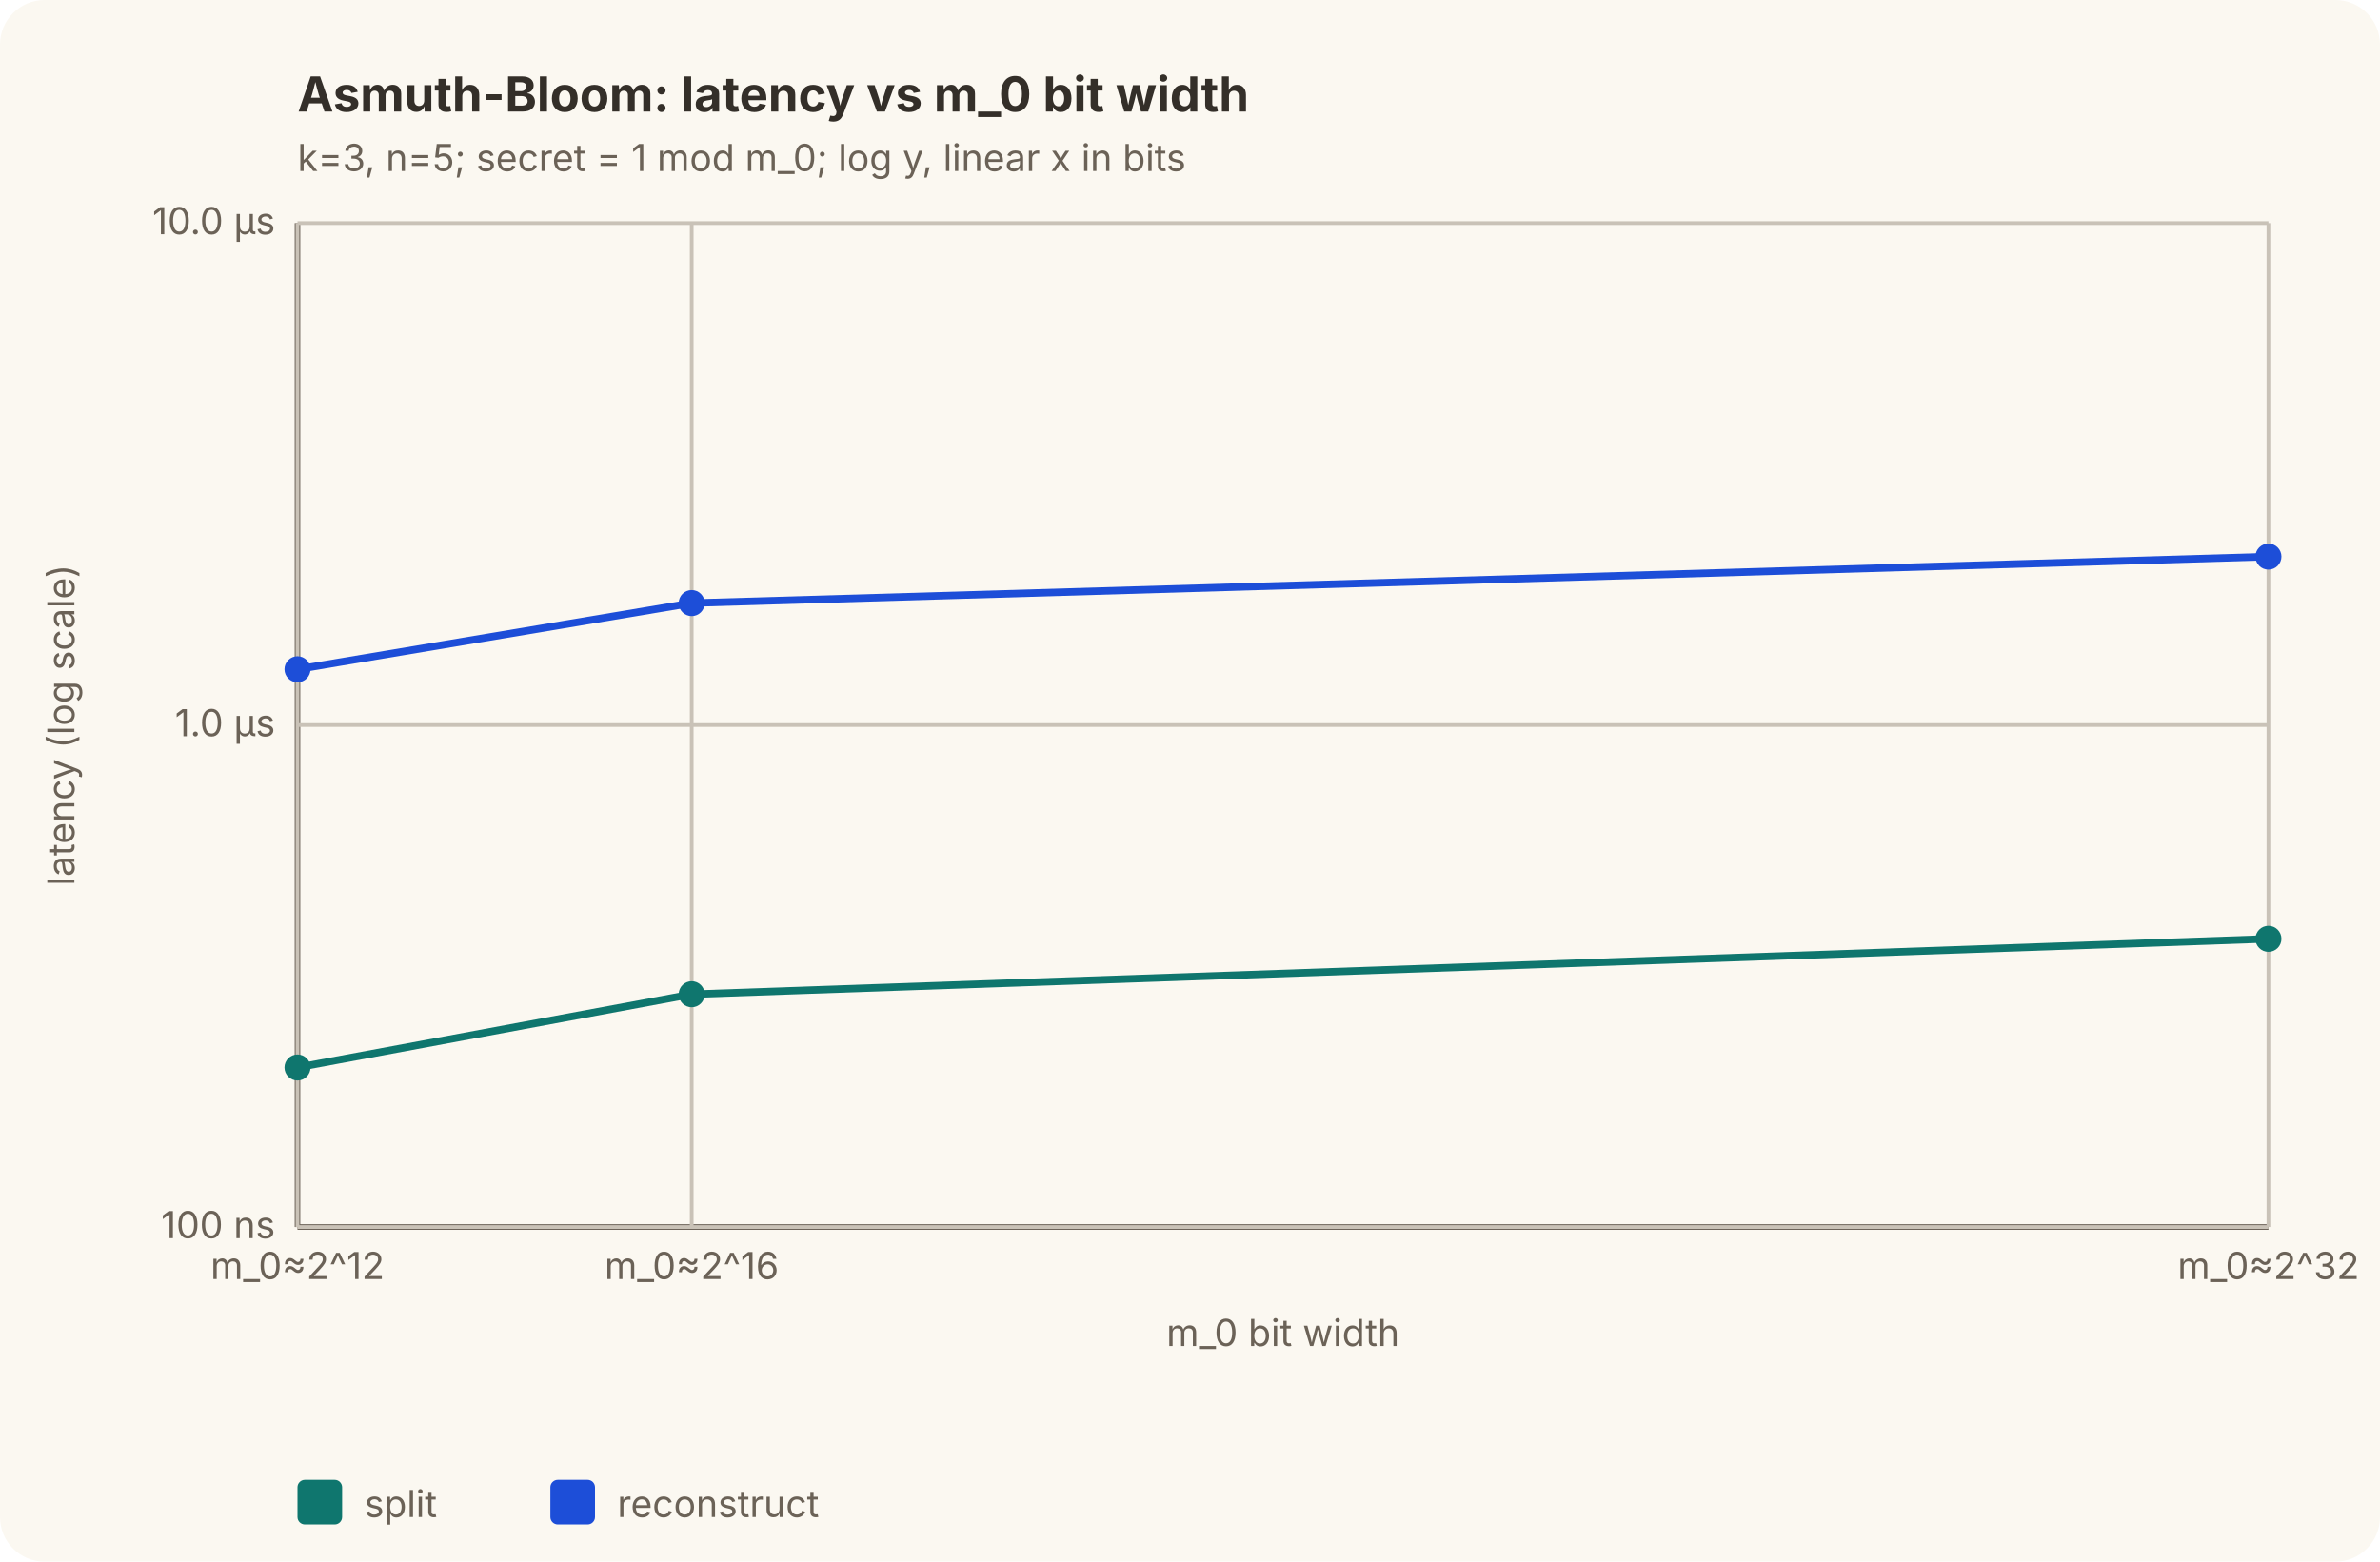
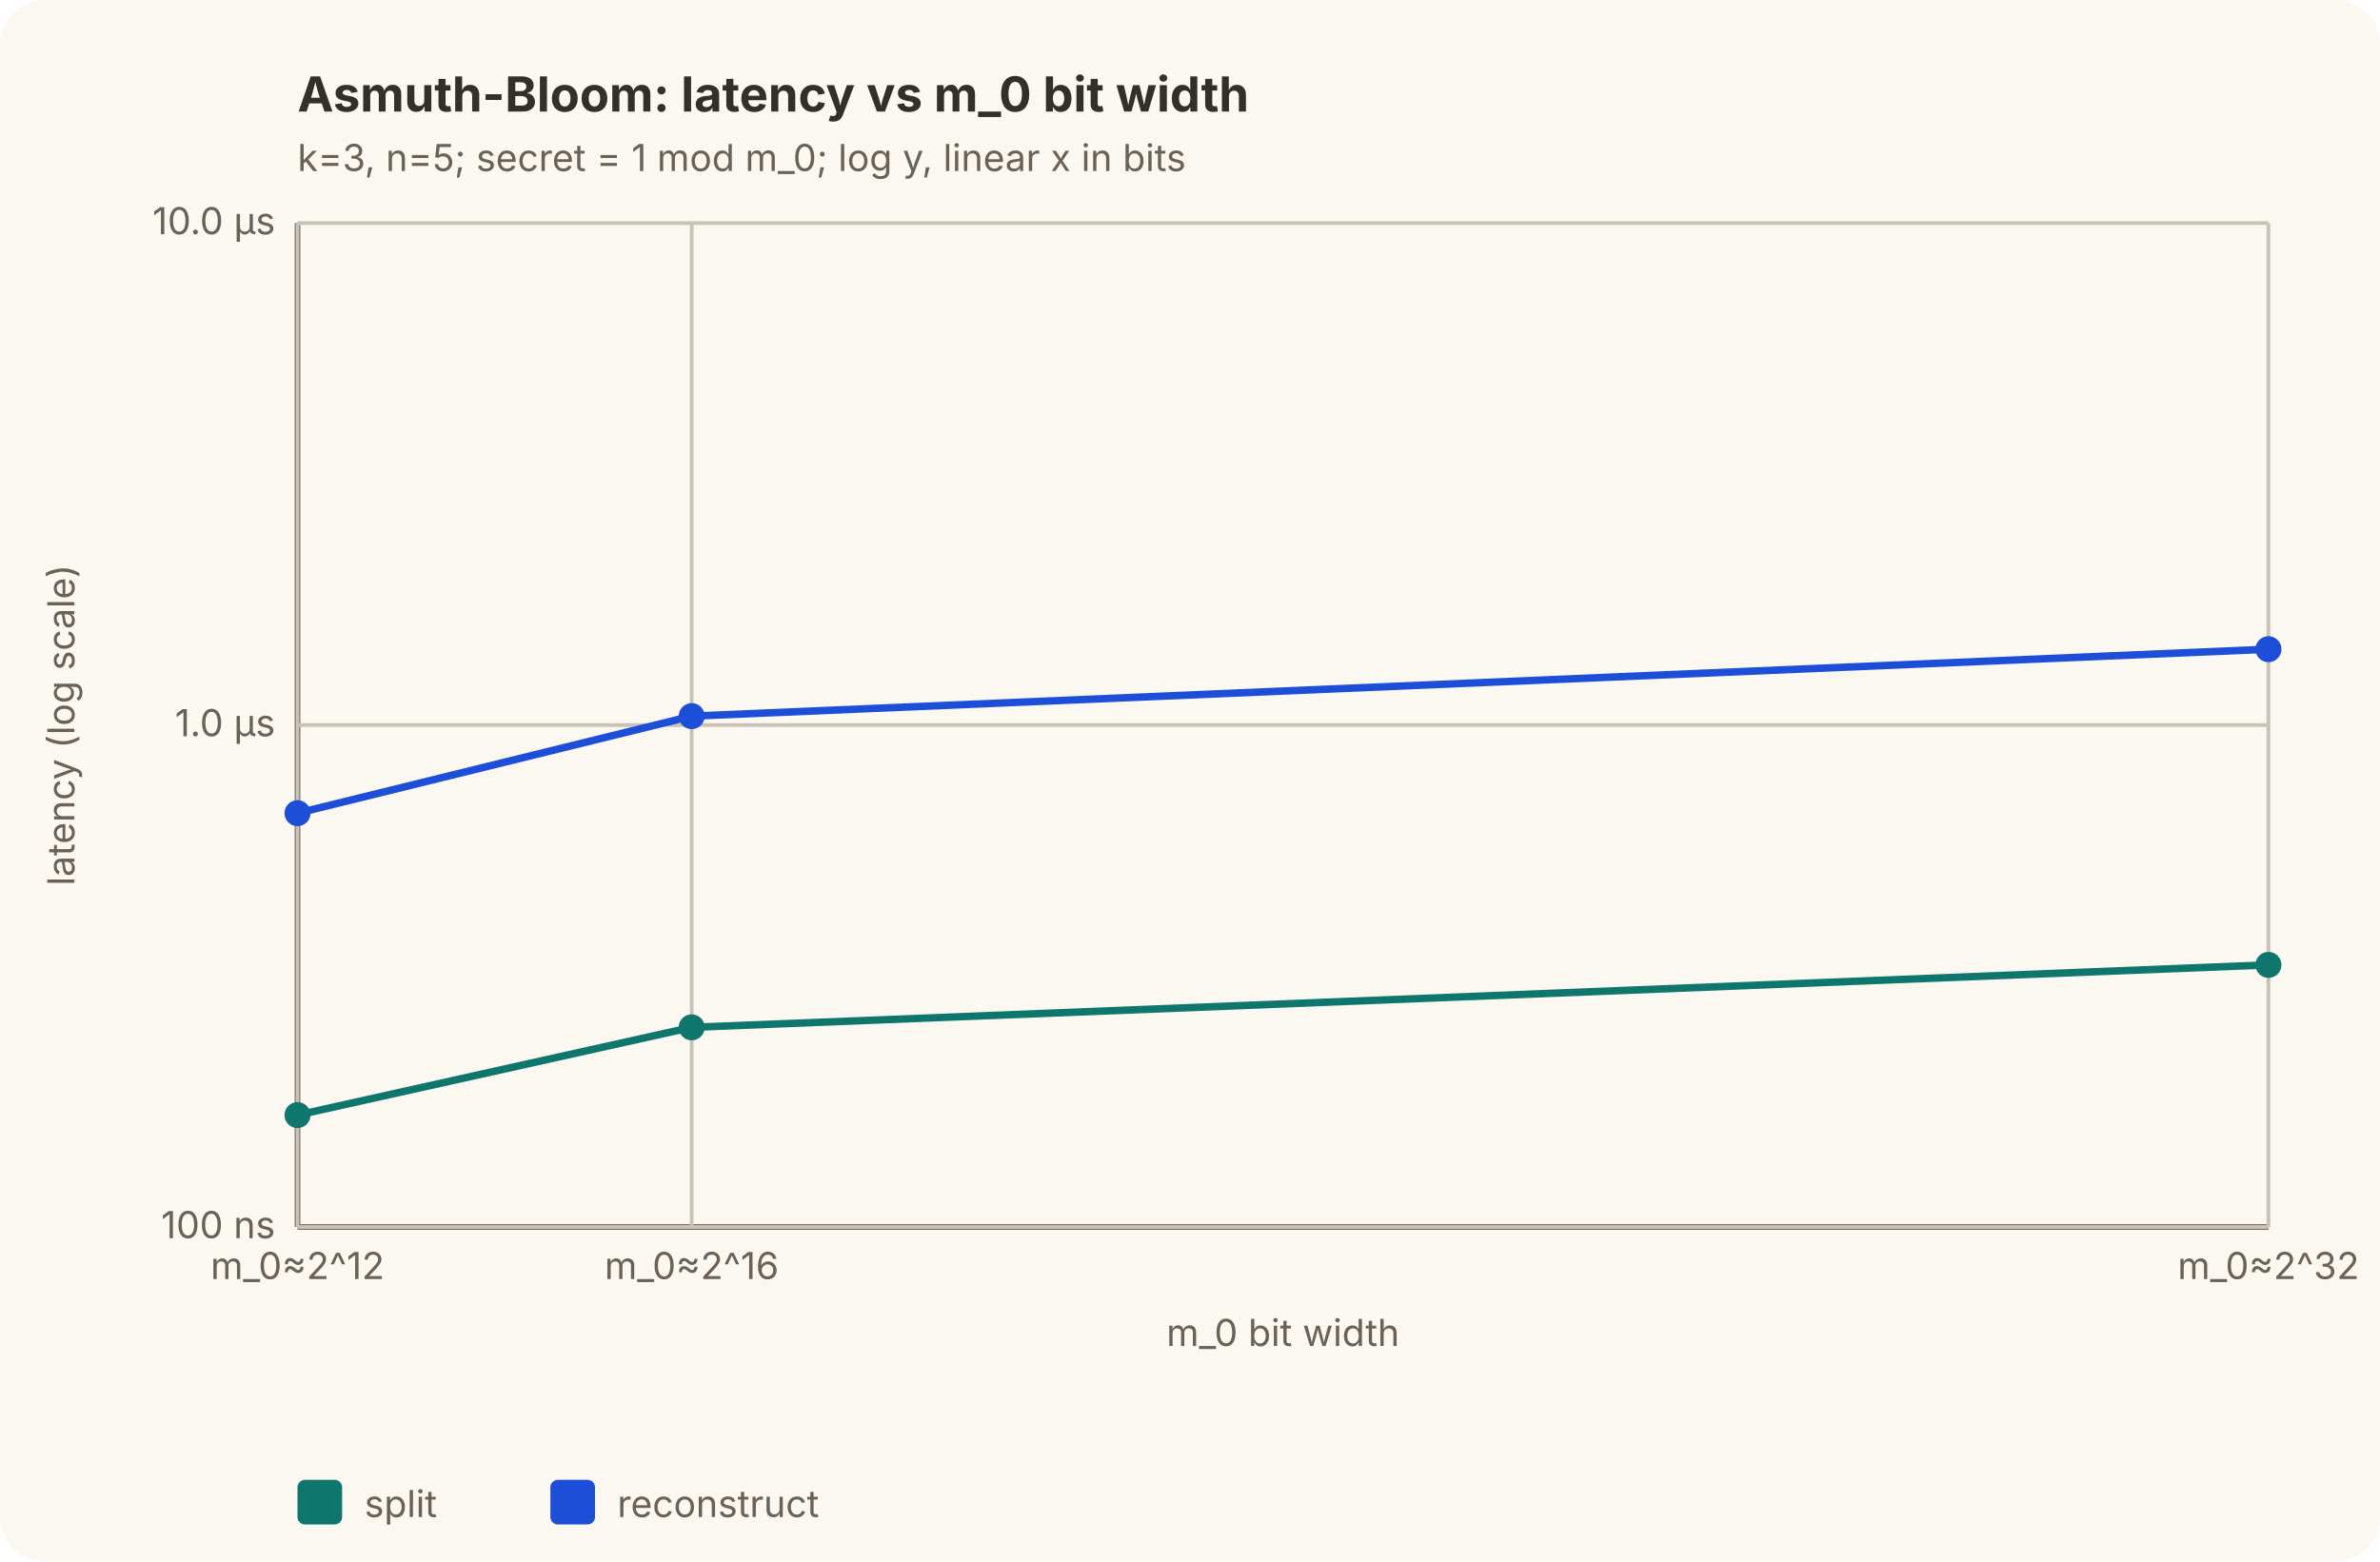
<svg xmlns="http://www.w3.org/2000/svg" width="640" height="420" viewBox="0 0 640 420" role="img">
  <style>
    .bg { fill: #fbf8f1; }
    .grid { stroke: #c9c2b7; stroke-width: 1; fill: none; }
    .axis { stroke: #6b6257; stroke-width: 1.5; fill: none; }
    .label { fill: #342f29; font: 11px ui-sans-serif, -apple-system, sans-serif; }
    .small { fill: #6b6257; font: 10px ui-sans-serif, -apple-system, sans-serif; }
    .title { fill: #342f29; font: bold 13px ui-sans-serif, -apple-system, sans-serif; }
  </style>
  <rect class="bg" x="0" y="0" width="640" height="420" rx="12" />
  <line class="axis" x1="80.0" y1="330.0" x2="610.0" y2="330.0" />
  <line class="axis" x1="80.0" y1="60.0" x2="80.0" y2="330.0" />
  <line class="grid" x1="80.0" y1="330.0" x2="610.0" y2="330.0" />
  <text class="small" x="74.0" y="333.0" text-anchor="end">100 ns</text>
  <line class="grid" x1="80.0" y1="195.0" x2="610.0" y2="195.0" />
  <text class="small" x="74.0" y="198.0" text-anchor="end">1.0 µs</text>
  <line class="grid" x1="80.0" y1="60.0" x2="610.0" y2="60.0" />
  <text class="small" x="74.0" y="63.0" text-anchor="end">10.0 µs</text>
  <line class="grid" x1="80.0" y1="60.0" x2="80.0" y2="330.0" />
  <text class="small" x="80.0" y="344.0" text-anchor="middle">m_0≈2^12</text>
  <line class="grid" x1="186.0" y1="60.0" x2="186.0" y2="330.0" />
  <text class="small" x="186.0" y="344.0" text-anchor="middle">m_0≈2^16</text>
  <line class="grid" x1="610.0" y1="60.0" x2="610.0" y2="330.0" />
  <text class="small" x="610.0" y="344.0" text-anchor="middle">m_0≈2^32</text>
-   <path d="M 80.0 287.1 L 186.0 267.4 L 610.0 252.5" stroke="#0f766e" stroke-width="2" fill="none" />
-   <circle cx="80.0" cy="287.1" r="3.5" fill="#0f766e" />
-   <circle cx="186.0" cy="267.4" r="3.5" fill="#0f766e" />
-   <circle cx="610.0" cy="252.5" r="3.5" fill="#0f766e" />
-   <path d="M 80.0 180.0 L 186.0 162.2 L 610.0 149.7" stroke="#1d4ed8" stroke-width="2" fill="none" />
-   <circle cx="80.0" cy="180.0" r="3.5" fill="#1d4ed8" />
-   <circle cx="186.0" cy="162.2" r="3.5" fill="#1d4ed8" />
-   <circle cx="610.0" cy="149.7" r="3.5" fill="#1d4ed8" />
+   <path d="M 80.0 299.9 L 186.0 276.3 L 610.0 259.5" stroke="#0f766e" stroke-width="2" fill="none" />
+   <circle cx="80.0" cy="299.9" r="3.5" fill="#0f766e" />
+   <circle cx="186.0" cy="276.3" r="3.5" fill="#0f766e" />
+   <circle cx="610.0" cy="259.5" r="3.5" fill="#0f766e" />
+   <path d="M 80.0 218.7 L 186.0 192.6 L 610.0 174.6" stroke="#1d4ed8" stroke-width="2" fill="none" />
+   <circle cx="80.0" cy="218.7" r="3.5" fill="#1d4ed8" />
+   <circle cx="186.0" cy="192.6" r="3.5" fill="#1d4ed8" />
+   <circle cx="610.0" cy="174.6" r="3.5" fill="#1d4ed8" />
  <text class="title" x="80.0" y="30.0">Asmuth-Bloom: latency vs m_0 bit width</text>
  <text class="small" x="80.0" y="46.0">k=3, n=5; secret = 1 mod m_0; log y, linear x in bits</text>
  <text class="small" x="345.0" y="362.0" text-anchor="middle">m_0 bit width</text>
  <text class="small" x="20" y="195.0" transform="rotate(-90 20 195.0)" text-anchor="middle">latency (log scale)</text>
  <rect x="80.0" y="398.0" width="12" height="12" fill="#0f766e" rx="2" />
  <text class="small" x="98.0" y="408.0">split</text>
  <rect x="148.0" y="398.0" width="12" height="12" fill="#1d4ed8" rx="2" />
  <text class="small" x="166.0" y="408.0">reconstruct</text>
</svg>
